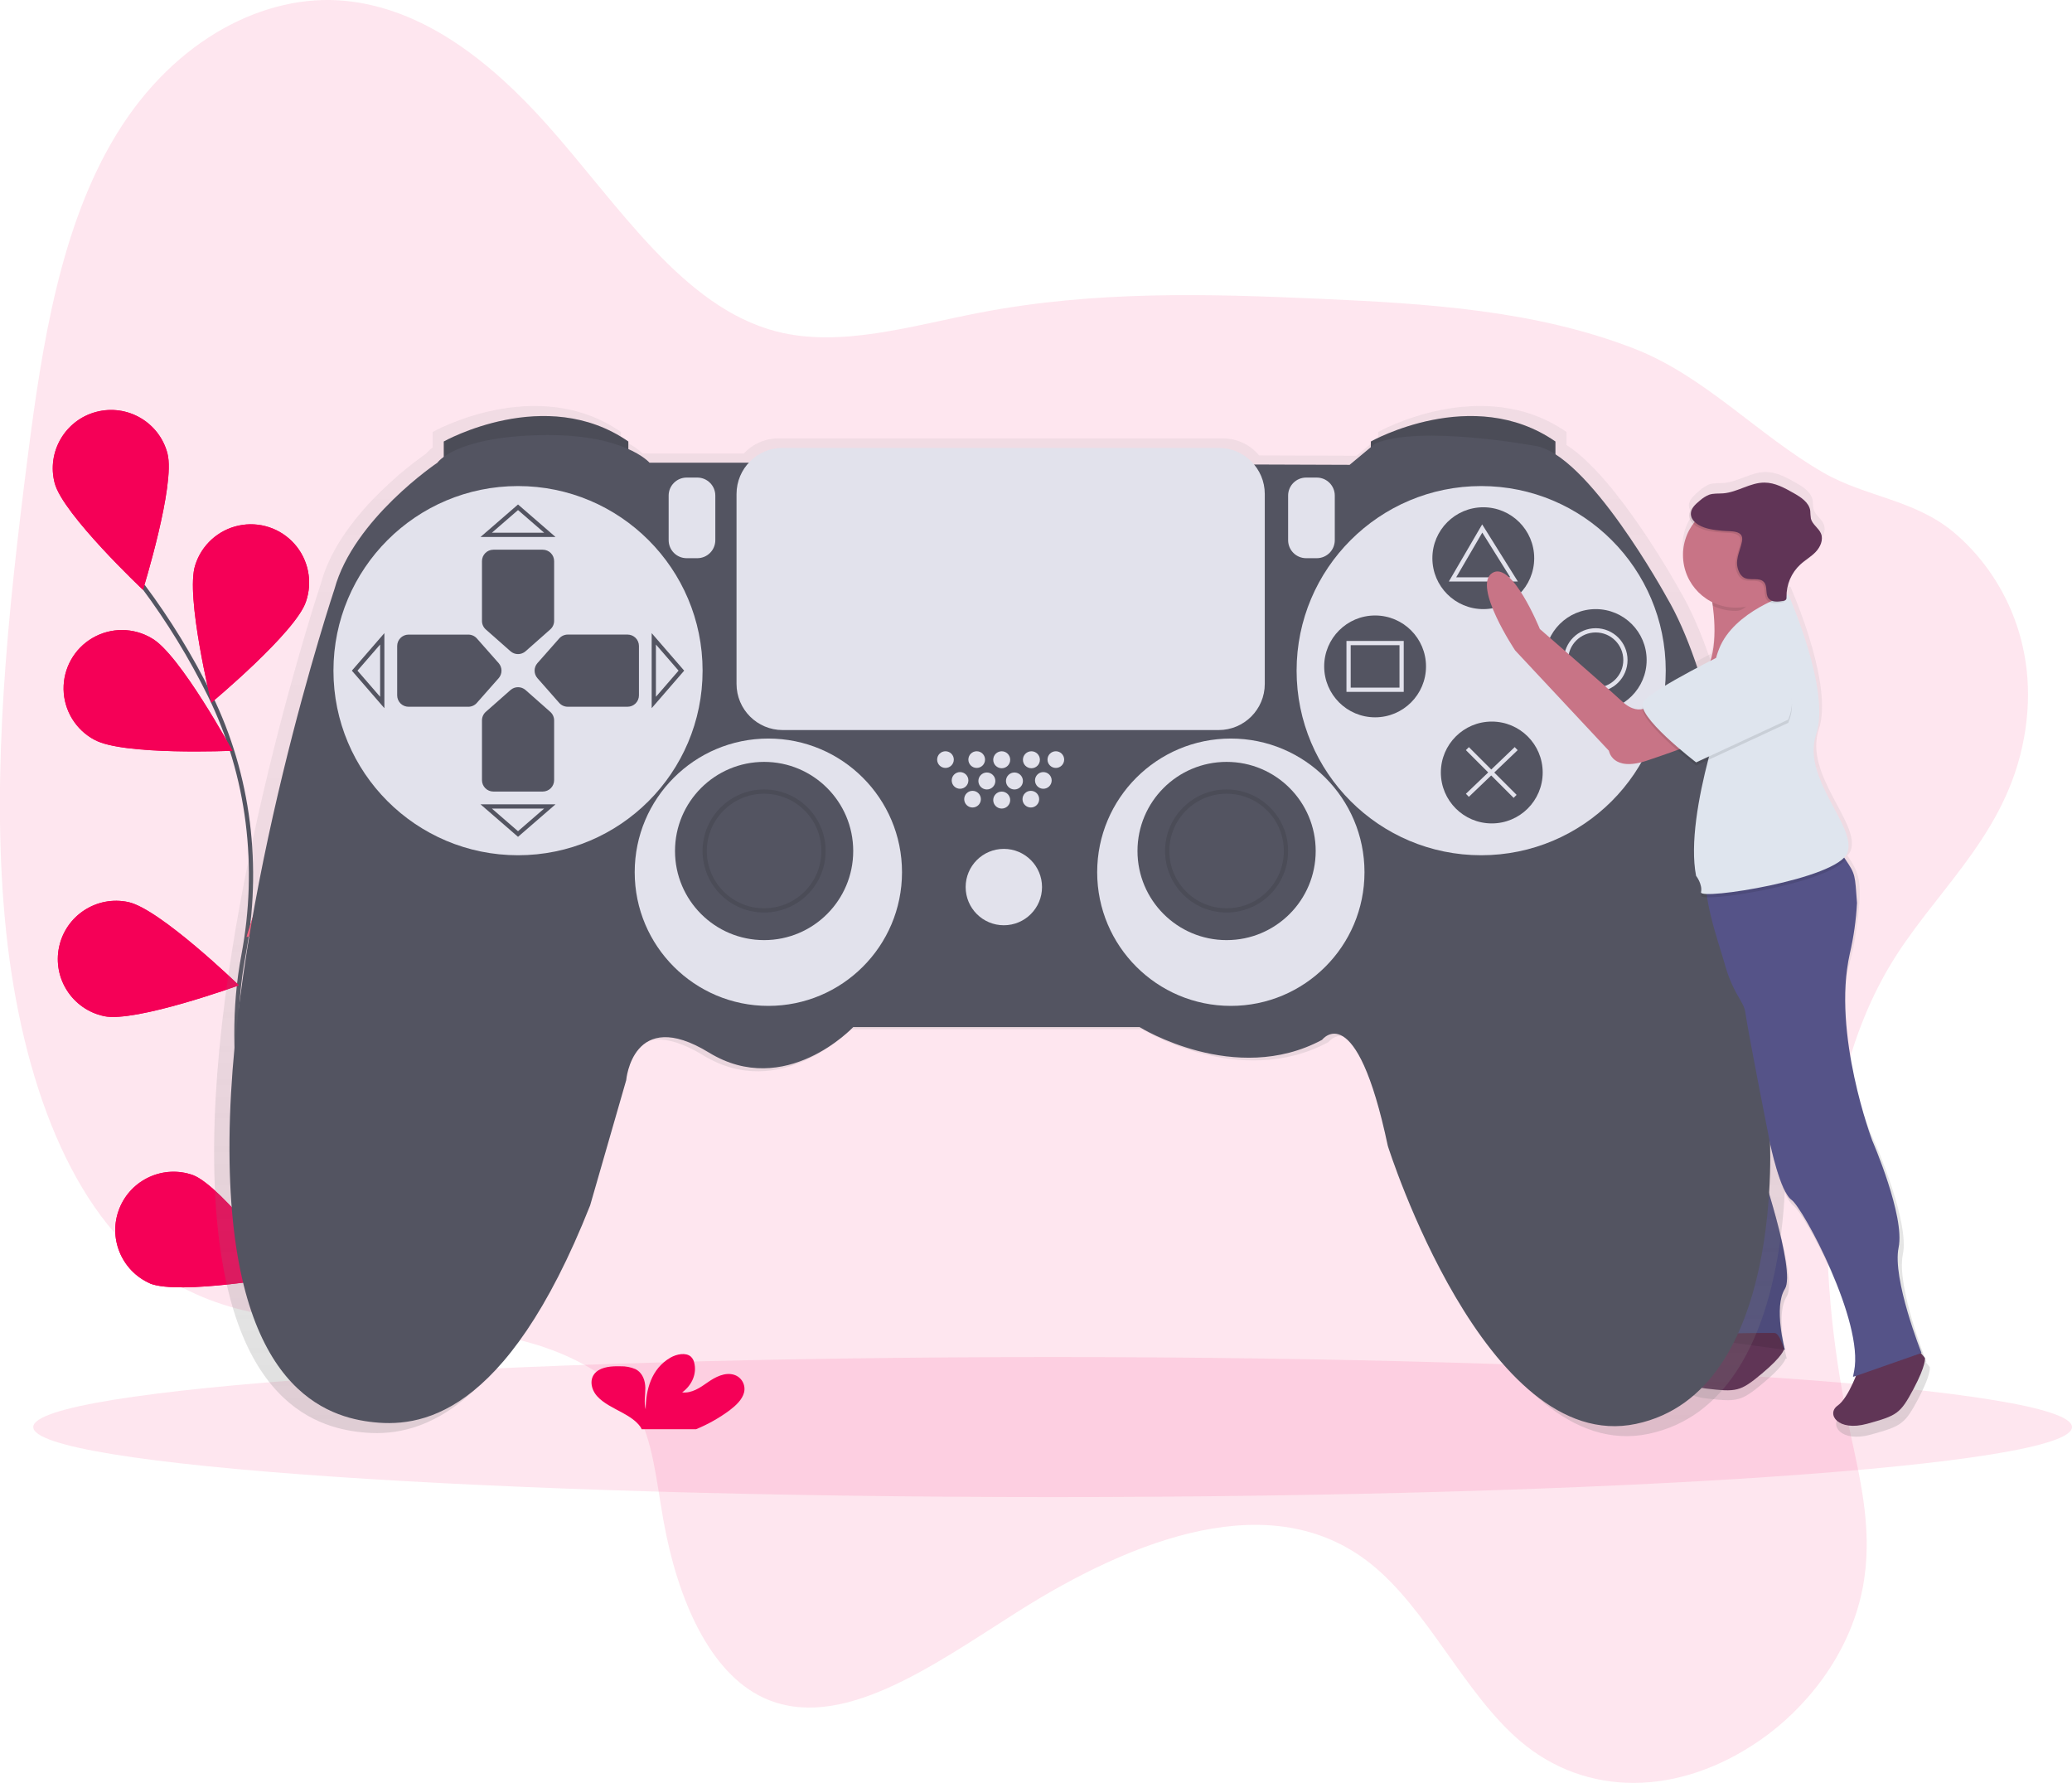
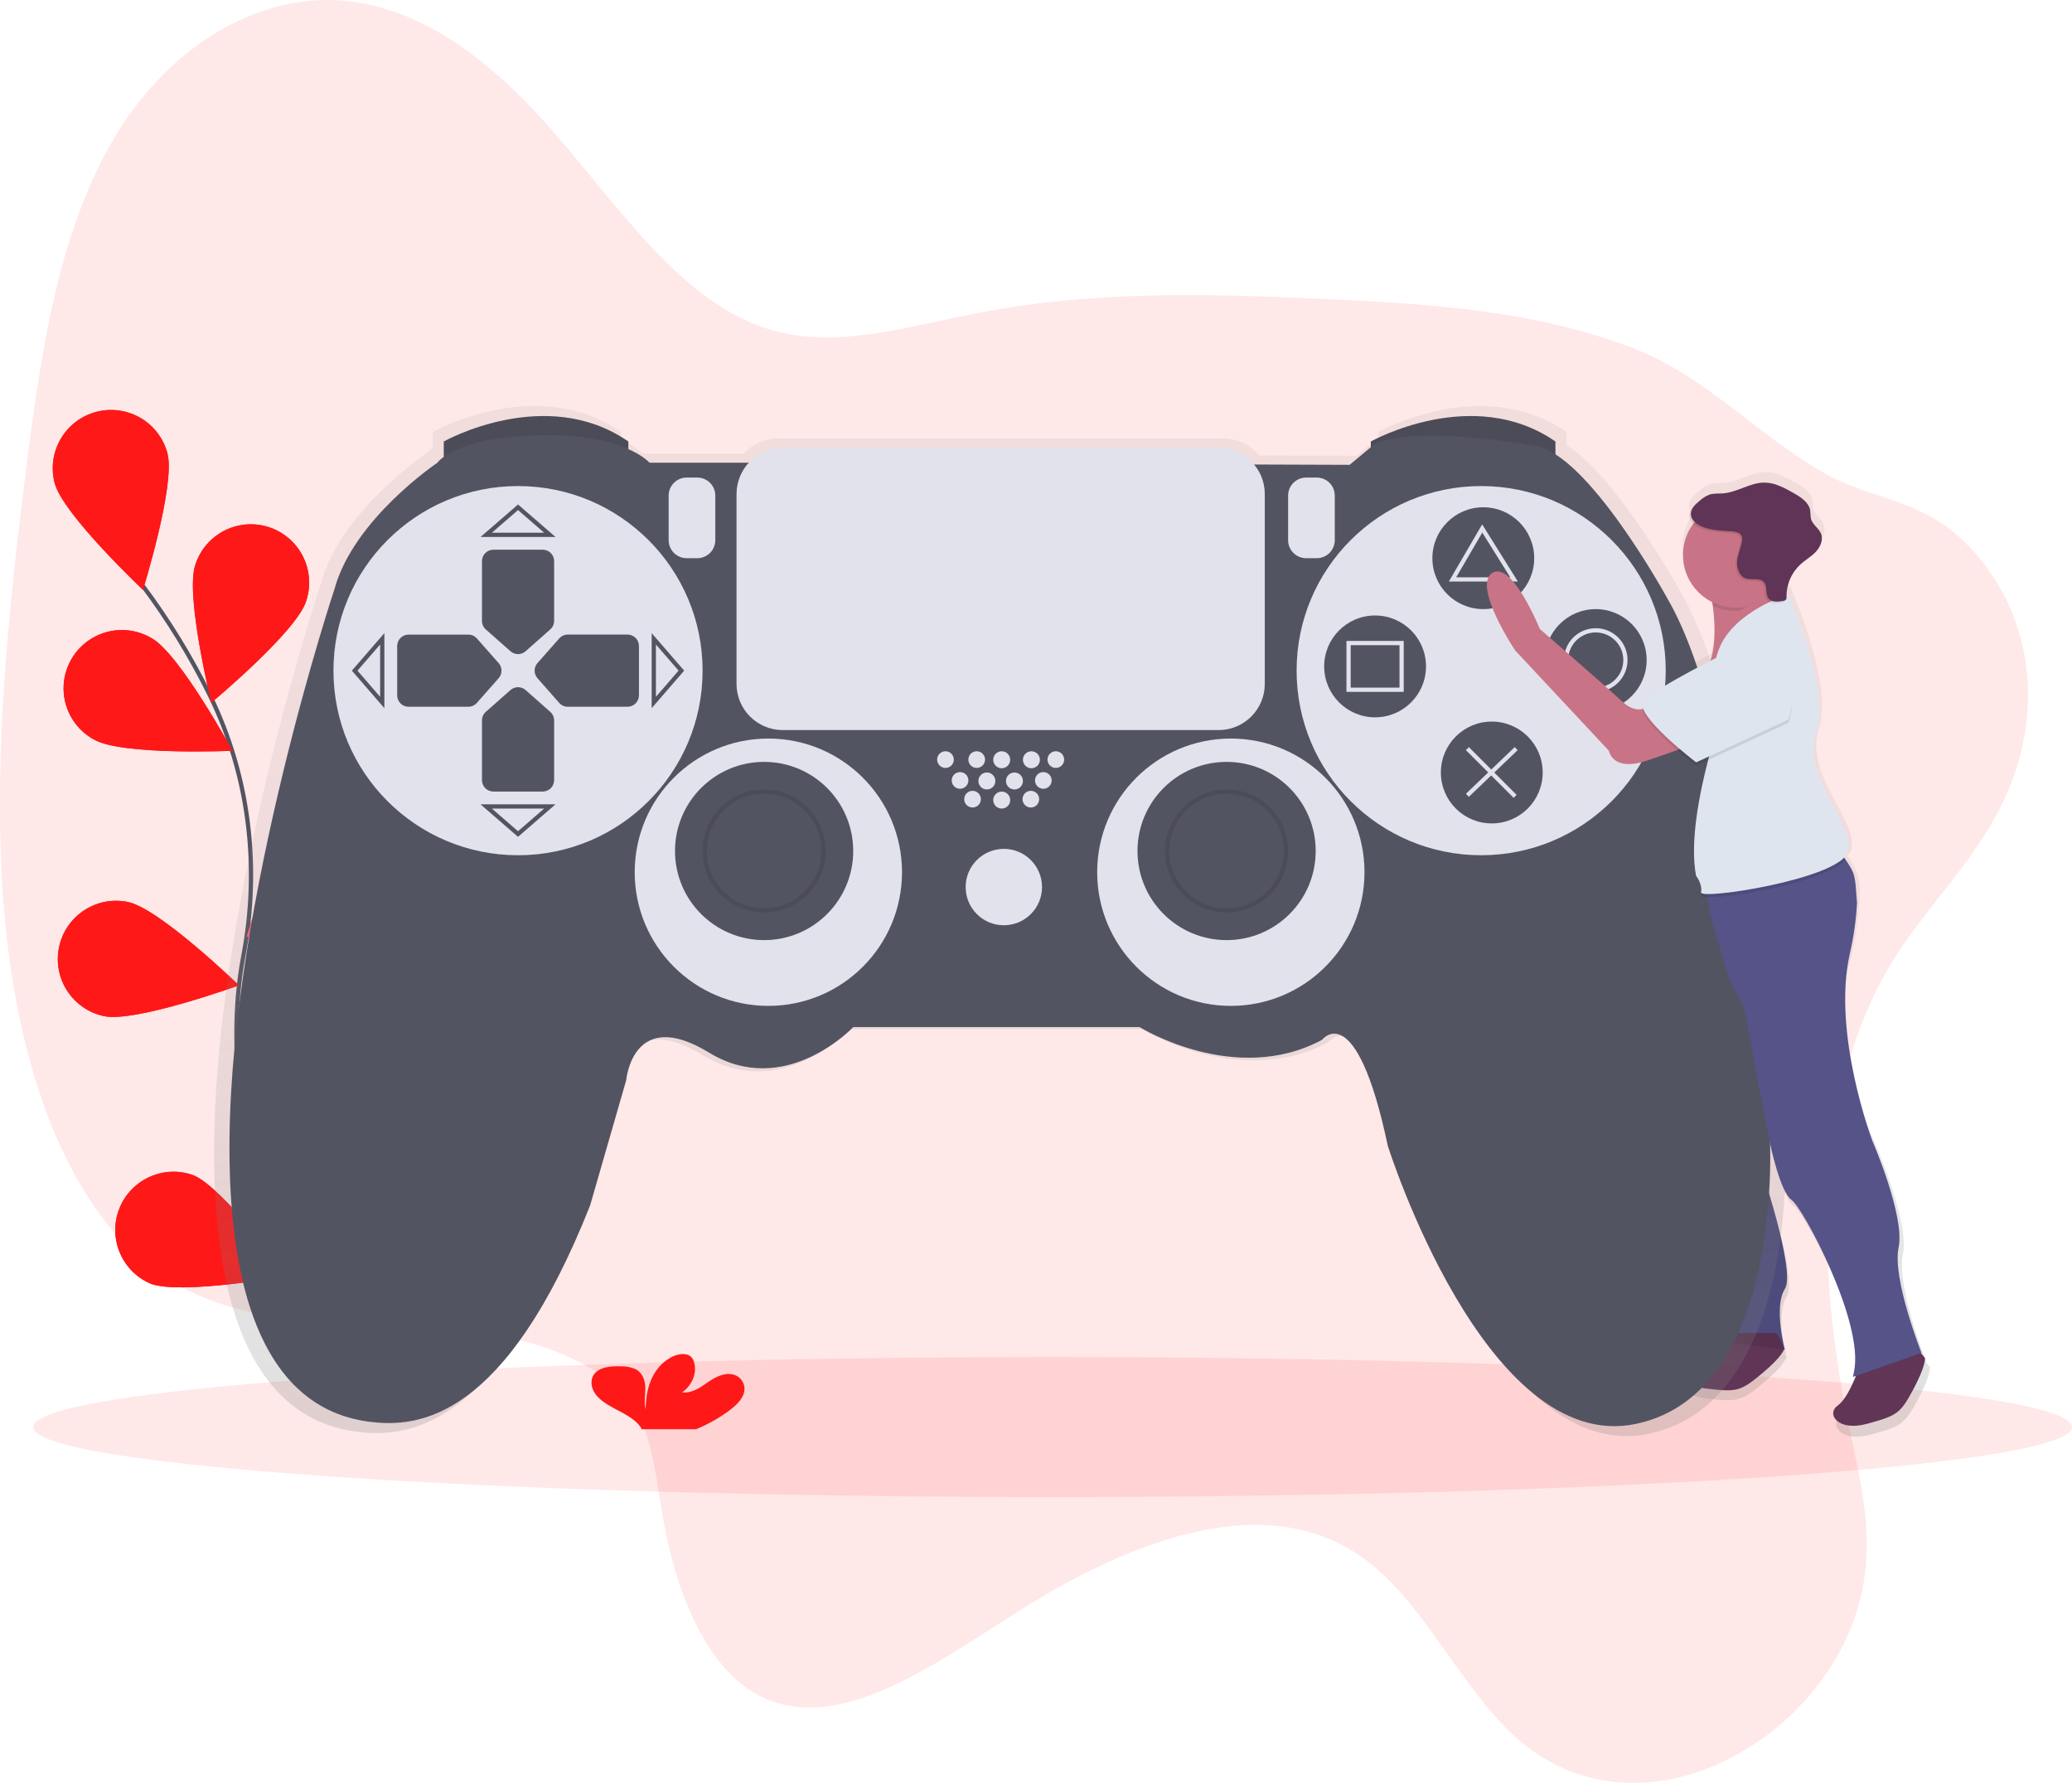
<svg xmlns="http://www.w3.org/2000/svg" xmlns:xlink="http://www.w3.org/1999/xlink" id="d73490ac-7a9f-41f3-9c2f-a04fe0e68190" data-name="Layer 1" width="976.68" height="840.3" viewBox="0 0 976.68 840.3">
  <defs>
    <linearGradient id="40cb4f85-3adc-4f91-8af7-dda2654c63b5" x1="915.78" y1="706.9" x2="915.78" y2="252.26" gradientUnits="userSpaceOnUse">
      <stop offset="0" stop-color="gray" stop-opacity="0.25" />
      <stop offset="0.54" stop-color="gray" stop-opacity="0.12" />
      <stop offset="1" stop-color="gray" stop-opacity="0.1" />
    </linearGradient>
    <linearGradient id="f74e0c91-e046-415c-8916-3730a2c068f9" x1="582.97" y1="706.75" x2="582.97" y2="221.19" xlink:href="#40cb4f85-3adc-4f91-8af7-dda2654c63b5" />
  </defs>
-   <path d="M1002,485.82c-37.95,64.71-32.78,151.72-18,220.09,4.94,22.89,10.69,47,5.57,72.88-6.26,31.6-27.3,56.75-48.39,71.31-38.44,26.55-81.74,26.74-112.74.5-26.79-22.68-43.93-62.84-71.32-84.27-45.83-35.85-110.08-12.18-166.21,23.41-39.71,25.18-83.48,56.95-119.38,40.25-25.26-11.75-40.48-46.09-47.16-83.67-3.23-18.14-5-38-12.95-51.71-4.73-8.15-11.34-13.53-18.21-17.91-62.77-40-149.46-3.61-209.85-49.08-40.79-30.71-63.06-95.42-69.43-165s1.45-144.33,10.86-218c6.69-52.33,15.46-108.4,41.74-151.41,27.8-45.5,70.64-66.46,107.44-63s68.34,28,95.35,58.18c33.75,37.74,63.91,86.2,108.32,97.67,30.25,7.81,63.66-2.67,96.08-8.89,54.19-10.4,107.39-8.86,160.2-6.5,50.56,2.26,101.41,5.34,148.2,23.55,33.11,12.89,58.17,40.64,89,58.38,20.07,11.56,42.95,12.6,61.55,28.19,22.92,19.21,42.37,55.15,32.14,101.3C1055.08,426,1022.18,451.47,1002,485.82Z" transform="translate(-111.66 -29.85)" fill="#f50057" opacity="0.1" />
+   <path d="M1002,485.82c-37.95,64.71-32.78,151.72-18,220.09,4.94,22.89,10.69,47,5.57,72.88-6.26,31.6-27.3,56.75-48.39,71.31-38.44,26.55-81.74,26.74-112.74.5-26.79-22.68-43.93-62.84-71.32-84.27-45.83-35.85-110.08-12.18-166.21,23.41-39.71,25.18-83.48,56.95-119.38,40.25-25.26-11.75-40.48-46.09-47.16-83.67-3.23-18.14-5-38-12.95-51.71-4.73-8.15-11.34-13.53-18.21-17.91-62.77-40-149.46-3.61-209.85-49.08-40.79-30.71-63.06-95.42-69.43-165s1.45-144.33,10.86-218c6.69-52.33,15.46-108.4,41.74-151.41,27.8-45.5,70.64-66.46,107.44-63s68.34,28,95.35,58.18c33.75,37.74,63.91,86.2,108.32,97.67,30.25,7.81,63.66-2.67,96.08-8.89,54.19-10.4,107.39-8.86,160.2-6.5,50.56,2.26,101.41,5.34,148.2,23.55,33.11,12.89,58.17,40.64,89,58.38,20.07,11.56,42.95,12.6,61.55,28.19,22.92,19.21,42.37,55.15,32.14,101.3C1055.08,426,1022.18,451.47,1002,485.82Z" transform="translate(-111.66 -29.85)" fill="#ff1818" opacity="0.1" />
  <path d="M274.41,689.83s-66.72-110.51-48-209.67c7.87-41.62,2.81-84.68-15.86-122.7a329,329,0,0,0-31.43-51.3" transform="translate(-111.66 -29.85)" fill="none" stroke="#535461" stroke-miterlimit="10" stroke-width="2" />
-   <path d="M190.6,243.61c3.85,14.68-11.55,64.22-11.55,64.22s-37.75-35.59-41.61-50.27a27.48,27.48,0,0,1,53.16-14Z" transform="translate(-111.66 -29.85)" fill="#f50057" />
-   <path d="M255.88,313.39c-4.74,14.42-44.6,47.63-44.6,47.63s-12.35-50.39-7.6-64.81a27.48,27.48,0,1,1,52.2,17.18Z" transform="translate(-111.66 -29.85)" fill="#f50057" />
-   <path d="M290.43,452.84c-11.37,10-62.55,18.6-62.55,18.6s14.78-49.73,26.15-59.78a27.48,27.48,0,0,1,36.39,41.18Z" transform="translate(-111.66 -29.85)" fill="#f50057" />
-   <path d="M292.82,564.24c-9.51,11.83-58.5,28.9-58.5,28.9s6.16-51.52,15.67-63.34a27.48,27.48,0,0,1,42.83,34.44Z" transform="translate(-111.66 -29.85)" fill="#f50057" />
-   <path d="M156.22,378.51c13.21,7.46,65,5.18,65,5.18s-24.8-45.57-38-53a27.48,27.48,0,1,0-27,47.85Z" transform="translate(-111.66 -29.85)" fill="#f50057" />
-   <path d="M160.66,508.76c14.84,3.17,63.62-14.52,63.62-14.52S187,458.18,172.13,455a27.48,27.48,0,0,0-11.47,53.75Z" transform="translate(-111.66 -29.85)" fill="#f50057" />
-   <path d="M182.35,634.76c14.09,5.63,65.16-3.56,65.16-3.56s-30.67-41.85-44.76-47.48a27.48,27.48,0,0,0-20.39,51Z" transform="translate(-111.66 -29.85)" fill="#f50057" />
-   <path d="M190.6,243.61c3.85,14.68-11.55,64.22-11.55,64.22s-37.75-35.59-41.61-50.27a27.48,27.48,0,0,1,53.16-14Z" transform="translate(-111.66 -29.85)" fill="#f50057" />
-   <path d="M255.88,313.39c-4.74,14.42-44.6,47.63-44.6,47.63s-12.35-50.39-7.6-64.81a27.48,27.48,0,1,1,52.2,17.18Z" transform="translate(-111.66 -29.85)" fill="#f50057" />
+   <path d="M190.6,243.61c3.85,14.68-11.55,64.22-11.55,64.22s-37.75-35.59-41.61-50.27a27.48,27.48,0,0,1,53.16-14Z" transform="translate(-111.66 -29.85)" fill="#ff1818" />
+   <path d="M255.88,313.39c-4.74,14.42-44.6,47.63-44.6,47.63s-12.35-50.39-7.6-64.81a27.48,27.48,0,1,1,52.2,17.18Z" transform="translate(-111.66 -29.85)" fill="#ff1818" />
+   <path d="M290.43,452.84c-11.37,10-62.55,18.6-62.55,18.6s14.78-49.73,26.15-59.78a27.48,27.48,0,0,1,36.39,41.18Z" transform="translate(-111.66 -29.85)" fill="#ff1818" />
+   <path d="M292.82,564.24c-9.51,11.83-58.5,28.9-58.5,28.9s6.16-51.52,15.67-63.34a27.48,27.48,0,0,1,42.83,34.44Z" transform="translate(-111.66 -29.85)" fill="#ff1818" />
+   <path d="M156.22,378.51c13.21,7.46,65,5.18,65,5.18s-24.8-45.57-38-53a27.48,27.48,0,1,0-27,47.85Z" transform="translate(-111.66 -29.85)" fill="#ff1818" />
+   <path d="M160.66,508.76c14.84,3.17,63.62-14.52,63.62-14.52S187,458.18,172.13,455a27.48,27.48,0,0,0-11.47,53.75Z" transform="translate(-111.66 -29.85)" fill="#ff1818" />
+   <path d="M182.35,634.76c14.09,5.63,65.16-3.56,65.16-3.56s-30.67-41.85-44.76-47.48a27.48,27.48,0,0,0-20.39,51Z" transform="translate(-111.66 -29.85)" fill="#ff1818" />
+   <path d="M190.6,243.61c3.85,14.68-11.55,64.22-11.55,64.22s-37.75-35.59-41.61-50.27a27.48,27.48,0,0,1,53.16-14Z" transform="translate(-111.66 -29.85)" fill="#ff1818" />
+   <path d="M255.88,313.39c-4.74,14.42-44.6,47.63-44.6,47.63s-12.35-50.39-7.6-64.81a27.48,27.48,0,1,1,52.2,17.18Z" transform="translate(-111.66 -29.85)" fill="#ff1818" />
  <path d="M290.43,452.84c-11.37,10-62.55,18.6-62.55,18.6s14.78-49.73,26.15-59.78a27.48,27.48,0,0,1,36.39,41.18Z" transform="translate(-111.66 -29.85)" fill="#fc6681" />
  <path d="M292.82,564.24c-9.51,11.83-58.5,28.9-58.5,28.9s6.16-51.52,15.67-63.34a27.48,27.48,0,0,1,42.83,34.44Z" transform="translate(-111.66 -29.85)" fill="#fc6681" />
-   <path d="M156.22,378.51c13.21,7.46,65,5.18,65,5.18s-24.8-45.57-38-53a27.48,27.48,0,1,0-27,47.85Z" transform="translate(-111.66 -29.85)" fill="#f50057" />
-   <path d="M160.66,508.76c14.84,3.17,63.62-14.52,63.62-14.52S187,458.18,172.13,455a27.48,27.48,0,0,0-11.47,53.75Z" transform="translate(-111.66 -29.85)" fill="#f50057" />
-   <path d="M182.35,634.76c14.09,5.63,65.16-3.56,65.16-3.56s-30.67-41.85-44.76-47.48a27.48,27.48,0,0,0-20.39,51Z" transform="translate(-111.66 -29.85)" fill="#f50057" />
-   <ellipse cx="496.18" cy="672.58" rx="480.5" ry="33" fill="#f50057" opacity="0.1" />
+   <path d="M156.22,378.51c13.21,7.46,65,5.18,65,5.18s-24.8-45.57-38-53a27.48,27.48,0,1,0-27,47.85Z" transform="translate(-111.66 -29.85)" fill="#ff1818" />
+   <path d="M160.66,508.76c14.84,3.17,63.62-14.52,63.62-14.52S187,458.18,172.13,455a27.48,27.48,0,0,0-11.47,53.75Z" transform="translate(-111.66 -29.85)" fill="#ff1818" />
+   <path d="M182.35,634.76c14.09,5.63,65.16-3.56,65.16-3.56s-30.67-41.85-44.76-47.48a27.48,27.48,0,0,0-20.39,51Z" transform="translate(-111.66 -29.85)" fill="#ff1818" />
+   <ellipse cx="496.18" cy="672.58" rx="480.5" ry="33" fill="#ff1818" opacity="0.1" />
  <path d="M1021.31,674.16s-.8-1.07-1.91-2.27l.32-.11s-14.28-35.69-11.1-50.76-12.69-51.55-12.69-51.55-23.41-47.94-12.33-86.2a102.72,102.72,0,0,0,2.86-13.73c3.31-22.66,2.14-27.33-3.41-35.61l-.61-.89a7,7,0,0,0,1.59-2.35C988.79,418,961.83,395,969,373.58c6.62-19.85-10.61-60.81-13.17-66.7l0,0-.29-.67-.86.28a20.92,20.92,0,0,1,5.66-13.73l.16-.16c2.38-2.19,5.27-3.8,7.5-6.15l.13-.15c.22-.21.45-.42.66-.64,2.21-2.32,3.72-5.76,2.52-8.74-1.09-2.72-4.15-4.38-4.87-7.22a37.15,37.15,0,0,1-.32-3.85c-.58-4-4.47-6.51-8-8.49-4.39-2.48-9-5-14.07-5.06-6.86,0-13,4.6-19.81,5.17-2.32.2-4.73-.08-6.93.69a15.43,15.43,0,0,0-4.55,2.92,22.38,22.38,0,0,0-2.22,2c-1.54,1.44-2.85,3.14-2.79,5.18a5.64,5.64,0,0,0,1.94,3.85,25.38,25.38,0,0,0,9.19,37.78c.08.55.16,1.11.24,1.7,1,7.51,1.59,18.13-1.08,26.45-11.39,5.87-29.14,15.44-32.32,19.69a3,3,0,0,0-.42,2.49,3.39,3.39,0,0,0-.06,1.19c-2.49.57-5.8,0-9.83-3.68-9.52-8.72-39.65-34.9-39.65-34.9s-13.48-33.31-23-27,11.1,37.28,11.1,37.28L869,381.51s1.59,10.31,18.24,4.76c5.5-1.83,10.47-3.58,14.67-5.09l1,.85c-3.75,21.94-5.69,51.18,8.14,59.76a13.38,13.38,0,0,1,2.3,4.82c-.07.26-.14.53-.2.79a76.15,76.15,0,0,0-2,13.34,42.42,42.42,0,0,0-3.51,18.94l-5.3,75.51s-.79,16.65,4.76,29.34,23,76.14,11.1,80.9l1.13.15c-3.41,3.51-9.15,8.83-13.52,9.88-6.64,1.58-4.78,11.76,9.94,13.46s16.49,1.56,26.84-7.07c9.12-7.6,10.57-11,10.78-11.73l.52.07s-5.55-20.62,0-29.34S941.21,579,941.21,579a171.47,171.47,0,0,1,.75-20.34c2.8,7.33,4.8,12.41,4.8,12.41s4.76,23,10.31,27,34.9,58.69,30.14,82.48l-.55,2.77,1.34-.39.12,0c-1.83,4.53-5.16,11.69-8.84,14.32-5.55,4,0,12.69,14.28,8.72s15.86-4.76,22.21-16.65S1021.31,674.16,1021.31,674.16Z" transform="translate(-111.66 -29.85)" fill="url(#40cb4f85-3adc-4f91-8af7-dda2654c63b5)" />
  <path d="M916.21,462.4l-3.48-4.29a41.48,41.48,0,0,0-4.91,21.57l-5.18,73.83s-.78,16.28,4.65,28.69,22.49,74.44,10.86,79.09L953,666s-5.43-20.16,0-28.69-12.41-60.48-12.41-60.48-1.55-43.42,13.18-53.51S916.21,462.4,916.21,462.4Z" transform="translate(-111.66 -29.85)" fill="#555388" />
  <path d="M922.09,658.38s-9.57,11.18-16.05,12.73-4.67,11.49,9.72,13.16,16.12,1.53,26.25-6.91,10.58-11.61,10.58-11.61-2-7.5-4.42-7.66S922.09,658.38,922.09,658.38Z" transform="translate(-111.66 -29.85)" fill="#603556" />
  <path d="M918.54,464.73l-5.8-6.62a41.48,41.48,0,0,0-4.91,21.57l-5.18,73.83s-.78,16.28,4.65,28.69,22.49,74.44,10.86,79.09L953,666s-5.43-20.16,0-28.69-12.41-60.48-12.41-60.48-1.55-43.42,13.18-53.51S918.54,464.73,918.54,464.73Z" transform="translate(-111.66 -29.85)" opacity="0.1" />
  <path d="M953.06,565.92s-9.69-190.21-49.47-257.53c0,0-29.17-53.28-53.55-68.82v-6.14c-39.78-27.54-88.73,0-88.73,0v2.72l-10.2,8.5-45.93-.16a22.13,22.13,0,0,0-17.05-8H478.55a22.12,22.12,0,0,0-16.3,7.14h-47.7s-2.81-3.27-10.2-6.56v-3.64c-39.78-27.54-88.73,0-88.73,0v7.39a13.1,13.1,0,0,0-3.06,2.81s-40.29,27-49.47,60.68c0,0-49.47,148.4-50.49,264.67s43.86,132.59,67.31,135.65,65.27-1,106.07-104l17.34-60.17s3.06-35.7,39.78-13.26,69.35-12.24,69.35-12.24H650.15S696,543.48,737.86,521c0,0,16.32-21.42,31.62,51,0,0,46.92,148.91,119.33,133.61S953.06,565.92,953.06,565.92Z" transform="translate(-111.66 -29.85)" fill="url(#f74e0c91-e046-415c-8916-3730a2c068f9)" />
  <path d="M320.84,248.93v-11s48-27,87,0v10Z" transform="translate(-111.66 -29.85)" fill="#535461" />
  <path d="M757.84,248.93v-11s48-27,87,0v10Z" transform="translate(-111.66 -29.85)" fill="#535461" />
  <path d="M320.84,248.93v-11s48-27,87,0v10Z" transform="translate(-111.66 -29.85)" opacity="0.1" />
  <path d="M757.84,248.93v-11s48-27,87,0v10Z" transform="translate(-111.66 -29.85)" opacity="0.1" />
  <path d="M464.84,247.93h-47s-12-14-52-13-48,13-48,13-39.5,26.5-48.5,59.5c0,0-48.5,145.5-49.5,259.5s43,130,66,133,64-1,104-102l17-59s3-35,39-13,68-12,68-12h135s45,28,86,6c0,0,16-21,31,50,0,0,46,146,117,131s63-137,63-137-9.5-186.5-48.5-252.5c0,0-37.5-68.5-62.5-71.5,0,0-54-10-75-1l-12,10Z" transform="translate(-111.66 -29.85)" fill="#535461" />
  <circle cx="244.18" cy="316.08" r="87" fill="#e2e2ec" />
  <circle cx="698.18" cy="316.08" r="87" fill="#e2e2ec" />
  <path d="M371,326.53,359.4,336.79a5.38,5.38,0,0,1-7.11,0l-11.62-10.26a5.37,5.37,0,0,1-1.82-4V294.3a5.38,5.38,0,0,1,5.38-5.37h23.25a5.37,5.37,0,0,1,5.38,5.38v28.2A5.37,5.37,0,0,1,371,326.53Z" transform="translate(-111.66 -29.85)" fill="#535461" />
  <path d="M371,365.32,359.4,355.07a5.38,5.38,0,0,0-7.11,0l-11.62,10.26a5.37,5.37,0,0,0-1.82,4v28.2a5.37,5.37,0,0,0,5.38,5.38h23.25a5.37,5.37,0,0,0,5.38-5.37v-28.2A5.37,5.37,0,0,0,371,365.32Z" transform="translate(-111.66 -29.85)" fill="#535461" />
  <path d="M336.45,361.11l10.26-11.62a5.38,5.38,0,0,0,0-7.11l-10.26-11.62a5.38,5.38,0,0,0-4-1.82h-28.2a5.38,5.38,0,0,0-5.37,5.38v23.25a5.37,5.37,0,0,0,5.38,5.38h28.2A5.37,5.37,0,0,0,336.45,361.11Z" transform="translate(-111.66 -29.85)" fill="#535461" />
  <path d="M375.24,361.11,365,349.48a5.37,5.37,0,0,1,0-7.11l10.26-11.62a5.37,5.37,0,0,1,4-1.82h28.2a5.37,5.37,0,0,1,5.38,5.38v23.25a5.37,5.37,0,0,1-5.37,5.38h-28.2A5.37,5.37,0,0,1,375.24,361.11Z" transform="translate(-111.66 -29.85)" fill="#535461" />
  <polygon points="229.18 252.08 259.18 252.08 244.18 239.08 229.18 252.08" fill="none" stroke="#535461" stroke-miterlimit="10" stroke-width="2" />
  <polygon points="229.18 380.08 259.18 380.08 244.18 393.08 229.18 380.08" fill="none" stroke="#535461" stroke-miterlimit="10" stroke-width="2" />
  <polygon points="180.18 301.08 180.18 331.08 167.18 316.08 180.18 301.08" fill="none" stroke="#535461" stroke-miterlimit="10" stroke-width="2" />
  <polygon points="308.18 301.08 308.18 331.08 321.18 316.08 308.18 301.08" fill="none" stroke="#535461" stroke-miterlimit="10" stroke-width="2" />
  <circle cx="362.18" cy="411.08" r="63" fill="#e2e2ec" />
  <circle cx="360.18" cy="401.08" r="42" fill="#535461" />
  <circle cx="580.18" cy="411.08" r="63" fill="#e2e2ec" />
  <circle cx="578.18" cy="401.08" r="42" fill="#535461" />
  <circle cx="360.18" cy="401.08" r="28" fill="none" stroke="#000" stroke-miterlimit="10" stroke-width="2" opacity="0.1" />
  <circle cx="578.18" cy="401.08" r="28" fill="none" stroke="#000" stroke-miterlimit="10" stroke-width="2" opacity="0.1" />
  <circle cx="473.18" cy="418.08" r="18" fill="#e2e2ec" />
  <circle cx="445.67" cy="358" r="3.93" fill="#e2e2ec" />
  <circle cx="460.39" cy="358" r="3.93" fill="#e2e2ec" />
  <circle cx="458.43" cy="376.65" r="3.93" fill="#e2e2ec" />
  <circle cx="472.18" cy="377.08" r="4" fill="#e2e2ec" />
  <circle cx="485.91" cy="376.65" r="3.93" fill="#e2e2ec" />
  <circle cx="452.54" cy="367.82" r="3.93" fill="#e2e2ec" />
  <circle cx="465.18" cy="368.08" r="4" fill="#e2e2ec" />
  <circle cx="478.18" cy="368.08" r="4" fill="#e2e2ec" />
  <circle cx="491.8" cy="367.82" r="3.93" fill="#e2e2ec" />
  <circle cx="472.18" cy="358.08" r="4" fill="#e2e2ec" />
  <circle cx="486.18" cy="358.08" r="4" fill="#e2e2ec" />
  <circle cx="497.69" cy="358" r="3.93" fill="#e2e2ec" />
  <rect x="315.18" y="225.08" width="22" height="38" rx="8.5" ry="8.5" fill="#e2e2ec" />
  <rect x="607.18" y="225.08" width="22" height="38" rx="8.5" ry="8.5" fill="#e2e2ec" />
  <circle cx="699.18" cy="263.08" r="24" fill="#535461" />
  <circle cx="648.18" cy="314.08" r="24" fill="#535461" />
  <circle cx="752.18" cy="311.08" r="24" fill="#535461" />
  <circle cx="703.18" cy="364.08" r="24" fill="#535461" />
  <rect x="347.18" y="211.08" width="249" height="133" rx="21.75" ry="21.75" fill="#e2e2ec" />
  <polygon points="684.68 273.08 698.68 249.08 713.68 273.08 684.68 273.08" fill="none" stroke="#e2e2ec" stroke-miterlimit="10" stroke-width="2" />
  <rect x="635.68" y="303.08" width="25" height="22" fill="none" stroke="#e2e2ec" stroke-miterlimit="10" stroke-width="2" />
  <circle cx="752.18" cy="311.08" r="14" fill="none" stroke="#e2e2ec" stroke-miterlimit="10" stroke-width="2" />
  <line x1="691.68" y1="352.83" x2="714.18" y2="375.33" fill="none" stroke="#e2e2ec" stroke-miterlimit="10" stroke-width="2" />
  <line x1="714.68" y1="352.83" x2="691.68" y2="374.83" fill="none" stroke="#e2e2ec" stroke-miterlimit="10" stroke-width="2" />
-   <path d="M455.65,694.48c3-2.29,5.85-5,6.72-8.27a7,7,0,0,0-4.69-8.42c-4.31-1.34-8.91,1.09-12.41,3.55s-7.49,5.27-12.06,4.75c4.73-3.42,7-9,5.68-14a5.43,5.43,0,0,0-1.58-2.85c-2.39-2.09-6.73-1.19-9.59.45-9.11,5.23-11.65,15.32-11.7,24.41-.92-3.28-.14-6.69-.17-10.06s-1.15-7.09-4.63-8.9a16.55,16.55,0,0,0-7.06-1.35c-4.09-.12-8.66.21-11.45,2.66-3.47,3-2.57,8.13.45,11.47s7.62,5.44,11.85,7.75c3.23,1.76,6.49,3.81,8.47,6.59a6,6,0,0,1,.63,1.18h25.67A73.8,73.8,0,0,0,455.65,694.48Z" transform="translate(-111.66 -29.85)" fill="#f50057" />
+   <path d="M455.65,694.48c3-2.29,5.85-5,6.72-8.27a7,7,0,0,0-4.69-8.42c-4.31-1.34-8.91,1.09-12.41,3.55s-7.49,5.27-12.06,4.75c4.73-3.42,7-9,5.68-14a5.43,5.43,0,0,0-1.58-2.85c-2.39-2.09-6.73-1.19-9.59.45-9.11,5.23-11.65,15.32-11.7,24.41-.92-3.28-.14-6.69-.17-10.06s-1.15-7.09-4.63-8.9a16.55,16.55,0,0,0-7.06-1.35c-4.09-.12-8.66.21-11.45,2.66-3.47,3-2.57,8.13.45,11.47s7.62,5.44,11.85,7.75c3.23,1.76,6.49,3.81,8.47,6.59a6,6,0,0,1,.63,1.18h25.67A73.8,73.8,0,0,0,455.65,694.48Z" transform="translate(-111.66 -29.85)" fill="#ff1818" />
  <path d="M987.94,674.49s-4.65,14-10.08,17.84,0,12.41,14,8.53,15.51-4.65,21.71-16.28,5.43-14.73,5.43-14.73-4.65-6.2-7-5.43S987.94,674.49,987.94,674.49Z" transform="translate(-111.66 -29.85)" fill="#603556" />
  <path d="M959.25,326.31s-62.81,34.89-48.08,24.81c9.9-6.77,9.3-24.74,7.84-35.81-.46-3.45-1-6.23-1.33-7.79-.19-.88-.31-1.37-.31-1.37s30.46-18.28,28.75-7.29h0c0,.1,0,.2-.05.3a11.85,11.85,0,0,0-.23,2.23C945.63,312.69,959.25,326.31,959.25,326.31Z" transform="translate(-111.66 -29.85)" fill="#c87486" />
  <path d="M891,360.43s-5.43,8.53-14.73,0-38.77-34.12-38.77-34.12S824.32,293.74,815,299.95s10.86,36.45,10.86,36.45l44.2,47.3s1.55,10.08,17.84,4.65,27.92-10.08,27.92-10.08Z" transform="translate(-111.66 -29.85)" fill="#c87486" />
  <path d="M915.83,439.53" transform="translate(-111.66 -29.85)" fill="none" />
  <path d="M1017.41,667.51l-31,10.86-1.31.38.54-2.71c4.65-23.26-24-76.77-29.47-80.65S946.07,569,946.07,569s-10.16-51.18-11.71-62c-.39-2.71-1.81-4.87-3.53-7.85a62.12,62.12,0,0,1-6-14.36c-3.41-12-11.36-33.3-8.44-45.35.59-2.45-1.82,3.81-1,1.42l.47-1.32L978.64,431a46.9,46.9,0,0,1,2.92,3.95C986.31,442,986,442,987,455.4a138.26,138.26,0,0,1-3.41,24c-8.45,37.63,10.61,88,10.61,88s15.51,35.67,12.41,50.4S1017.41,667.51,1017.41,667.51Z" transform="translate(-111.66 -29.85)" fill="#555388" />
  <path d="M981.56,434.94c-9.29,11.65-68.8,20.7-68.06,17a7.86,7.86,0,0,0-.28-3.82,75.69,75.69,0,0,1,2.14-7.27l.47-1.32L978.64,431A46.9,46.9,0,0,1,981.56,434.94Z" transform="translate(-111.66 -29.85)" opacity="0.1" />
  <path d="M954.6,310S929,317.78,922,335.62s5.31,18.81,5.31,18.81-22,58-16.17,88.2c0,0,3.1,3.88,2.33,7.75s64.36-6.2,69-18.61-21.71-34.89-14.73-55.83S954.6,310,954.6,310Z" transform="translate(-111.66 -29.85)" fill="#dfe5ee" />
  <path d="M946.07,300.72a2.45,2.45,0,0,1-.23.67c-1.06,2-4.43-.19-3.26,2.81-4.5,4.52-5.92,13.57-12.79,13.57A24.66,24.66,0,0,1,919,315.32c-.46-3.45-1-6.23-1.33-7.79,3-1.78,27-15.68,28.44-8.66h0A4.61,4.61,0,0,1,946.07,300.72Z" transform="translate(-111.66 -29.85)" opacity="0.1" />
  <circle cx="818.12" cy="261.57" r="24.81" fill="#c87486" />
  <path d="M954.6,370.51l-43.42,20.16S881.71,368.19,886.36,362s41.1-24,41.1-24S964.68,345.7,954.6,370.51Z" transform="translate(-111.66 -29.85)" opacity="0.1" />
  <path d="M954.6,369l-43.42,20.16s-29.47-22.49-24.81-28.69,41.1-24,41.1-24S964.68,344.15,954.6,369Z" transform="translate(-111.66 -29.85)" fill="#dfe5ee" />
  <path d="M922.62,280.79c-3.79-.38-7.71-.8-11-2.71-1.91-1.1-3.66-2.92-3.72-5.13-.07-2.6,2.12-4.63,4.13-6.28a15.08,15.08,0,0,1,4.45-2.85c2.15-.75,4.5-.48,6.77-.67,6.68-.56,12.66-5.1,19.37-5.06,4.93,0,9.46,2.52,13.75,4.95,3.43,1.94,7.24,4.4,7.81,8.3a36.31,36.31,0,0,0,.31,3.76c.71,2.78,3.7,4.4,4.77,7.06,1.17,2.91-.31,6.28-2.47,8.55s-5,3.83-7.27,5.95A20.38,20.38,0,0,0,953,312a2,2,0,0,1-.17,1.11,1.94,1.94,0,0,1-1.4.7c-2.47.46-5.52.71-7-1.33s-.31-5.44-2-7.45c-2.15-2.59-6.67-.53-9.58-2.23a5.82,5.82,0,0,1-2.2-2.63C928.25,295,931,290.94,932,286,933.17,280.23,926.69,281.2,922.62,280.79Z" transform="translate(-111.66 -29.85)" opacity="0.1" />
  <path d="M923.4,280c-3.79-.38-7.71-.8-11-2.71-1.91-1.1-3.66-2.92-3.72-5.13-.07-2.6,2.12-4.63,4.13-6.28a15.08,15.08,0,0,1,4.45-2.85c2.15-.75,4.5-.48,6.77-.67,6.68-.56,12.66-5.1,19.37-5.06,4.93,0,9.46,2.52,13.75,4.95,3.43,1.94,7.24,4.4,7.81,8.3a36.31,36.31,0,0,0,.31,3.76c.71,2.78,3.7,4.4,4.77,7.06,1.17,2.91-.31,6.28-2.47,8.55s-5,3.83-7.27,5.95a20.38,20.38,0,0,0-6.53,15.38,2,2,0,0,1-.17,1.11,1.94,1.94,0,0,1-1.4.7c-2.47.46-5.52.71-7-1.33s-.31-5.44-2-7.45c-2.15-2.59-6.67-.53-9.58-2.23a5.82,5.82,0,0,1-2.2-2.63c-2.42-5.18.34-9.27,1.34-14.26C933.94,279.45,927.46,280.43,923.4,280Z" transform="translate(-111.66 -29.85)" fill="#603456" />
</svg>
